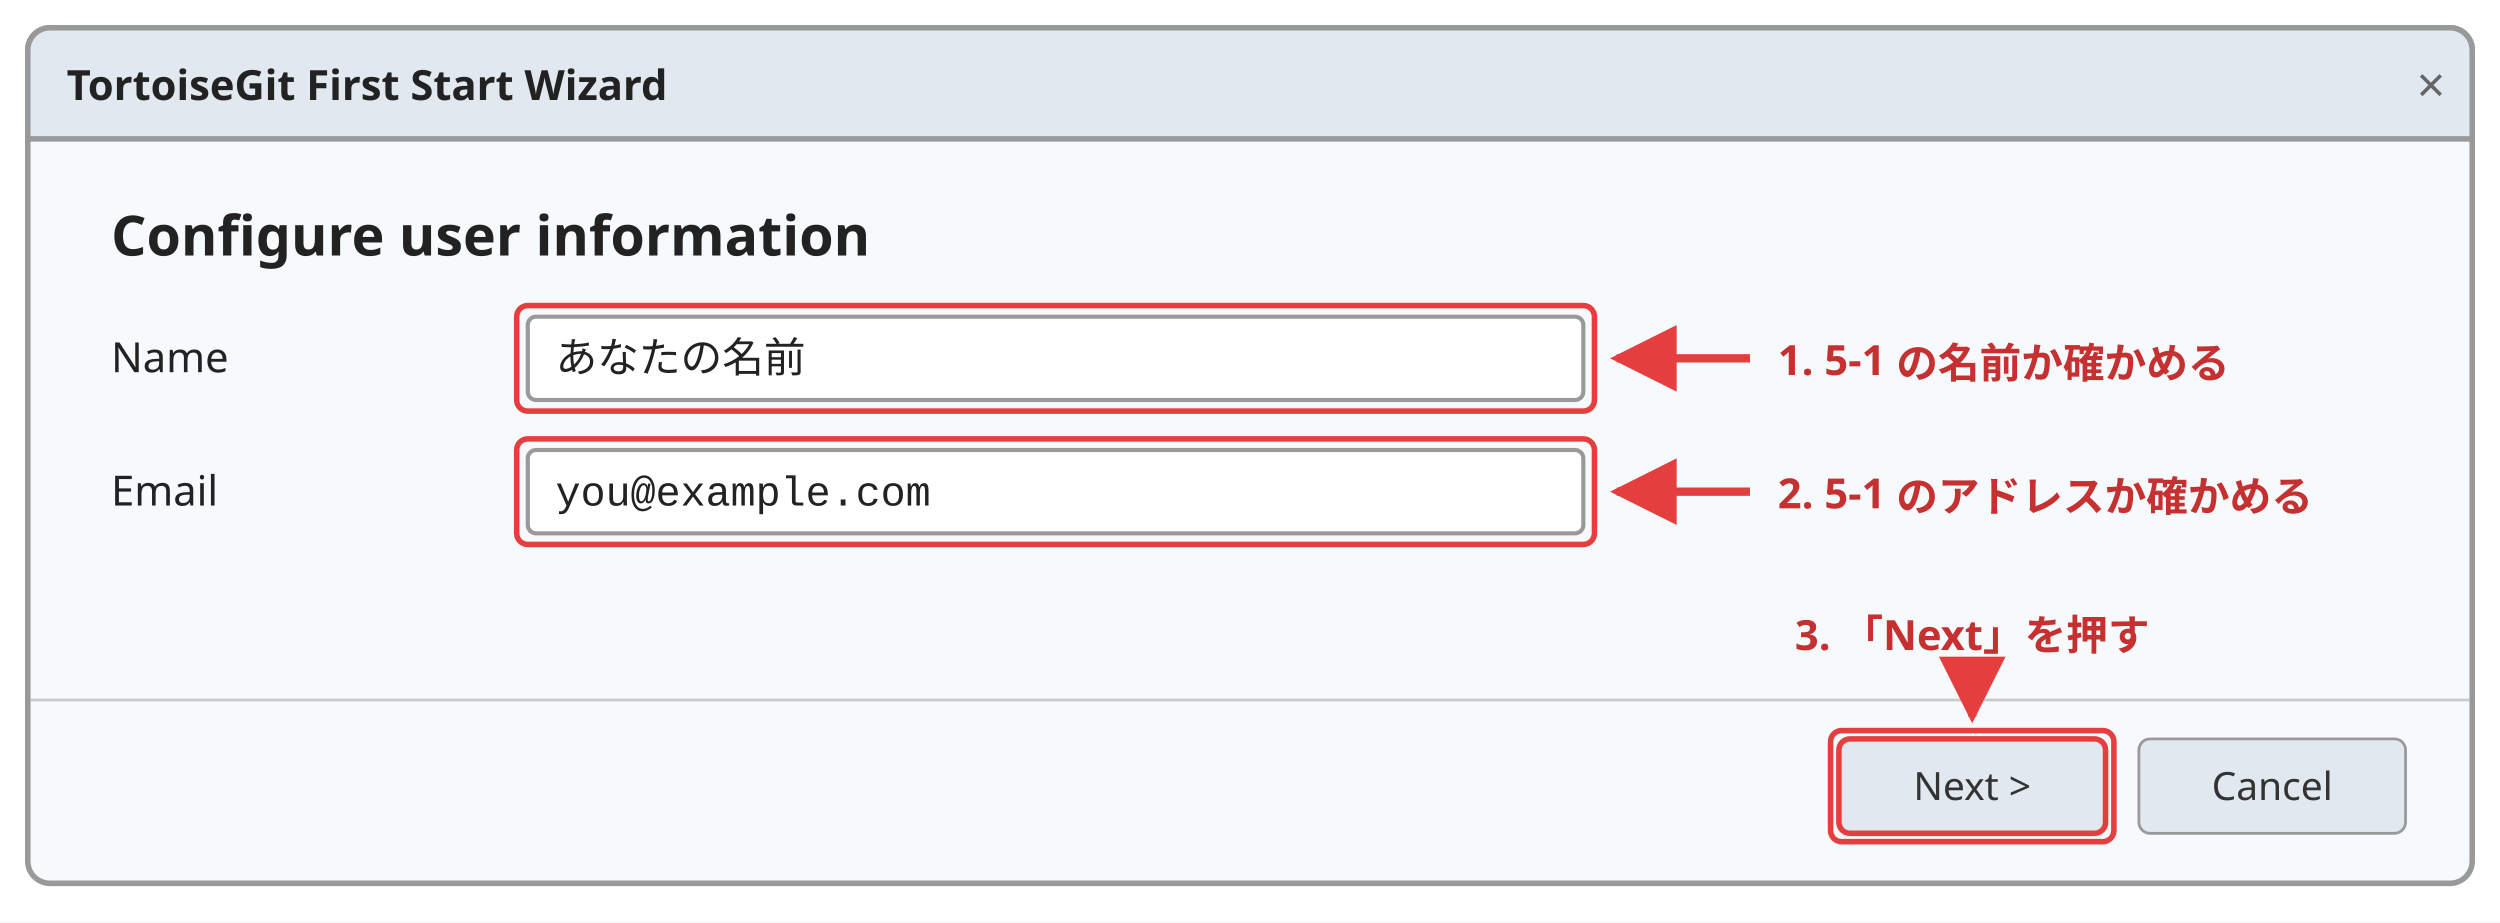
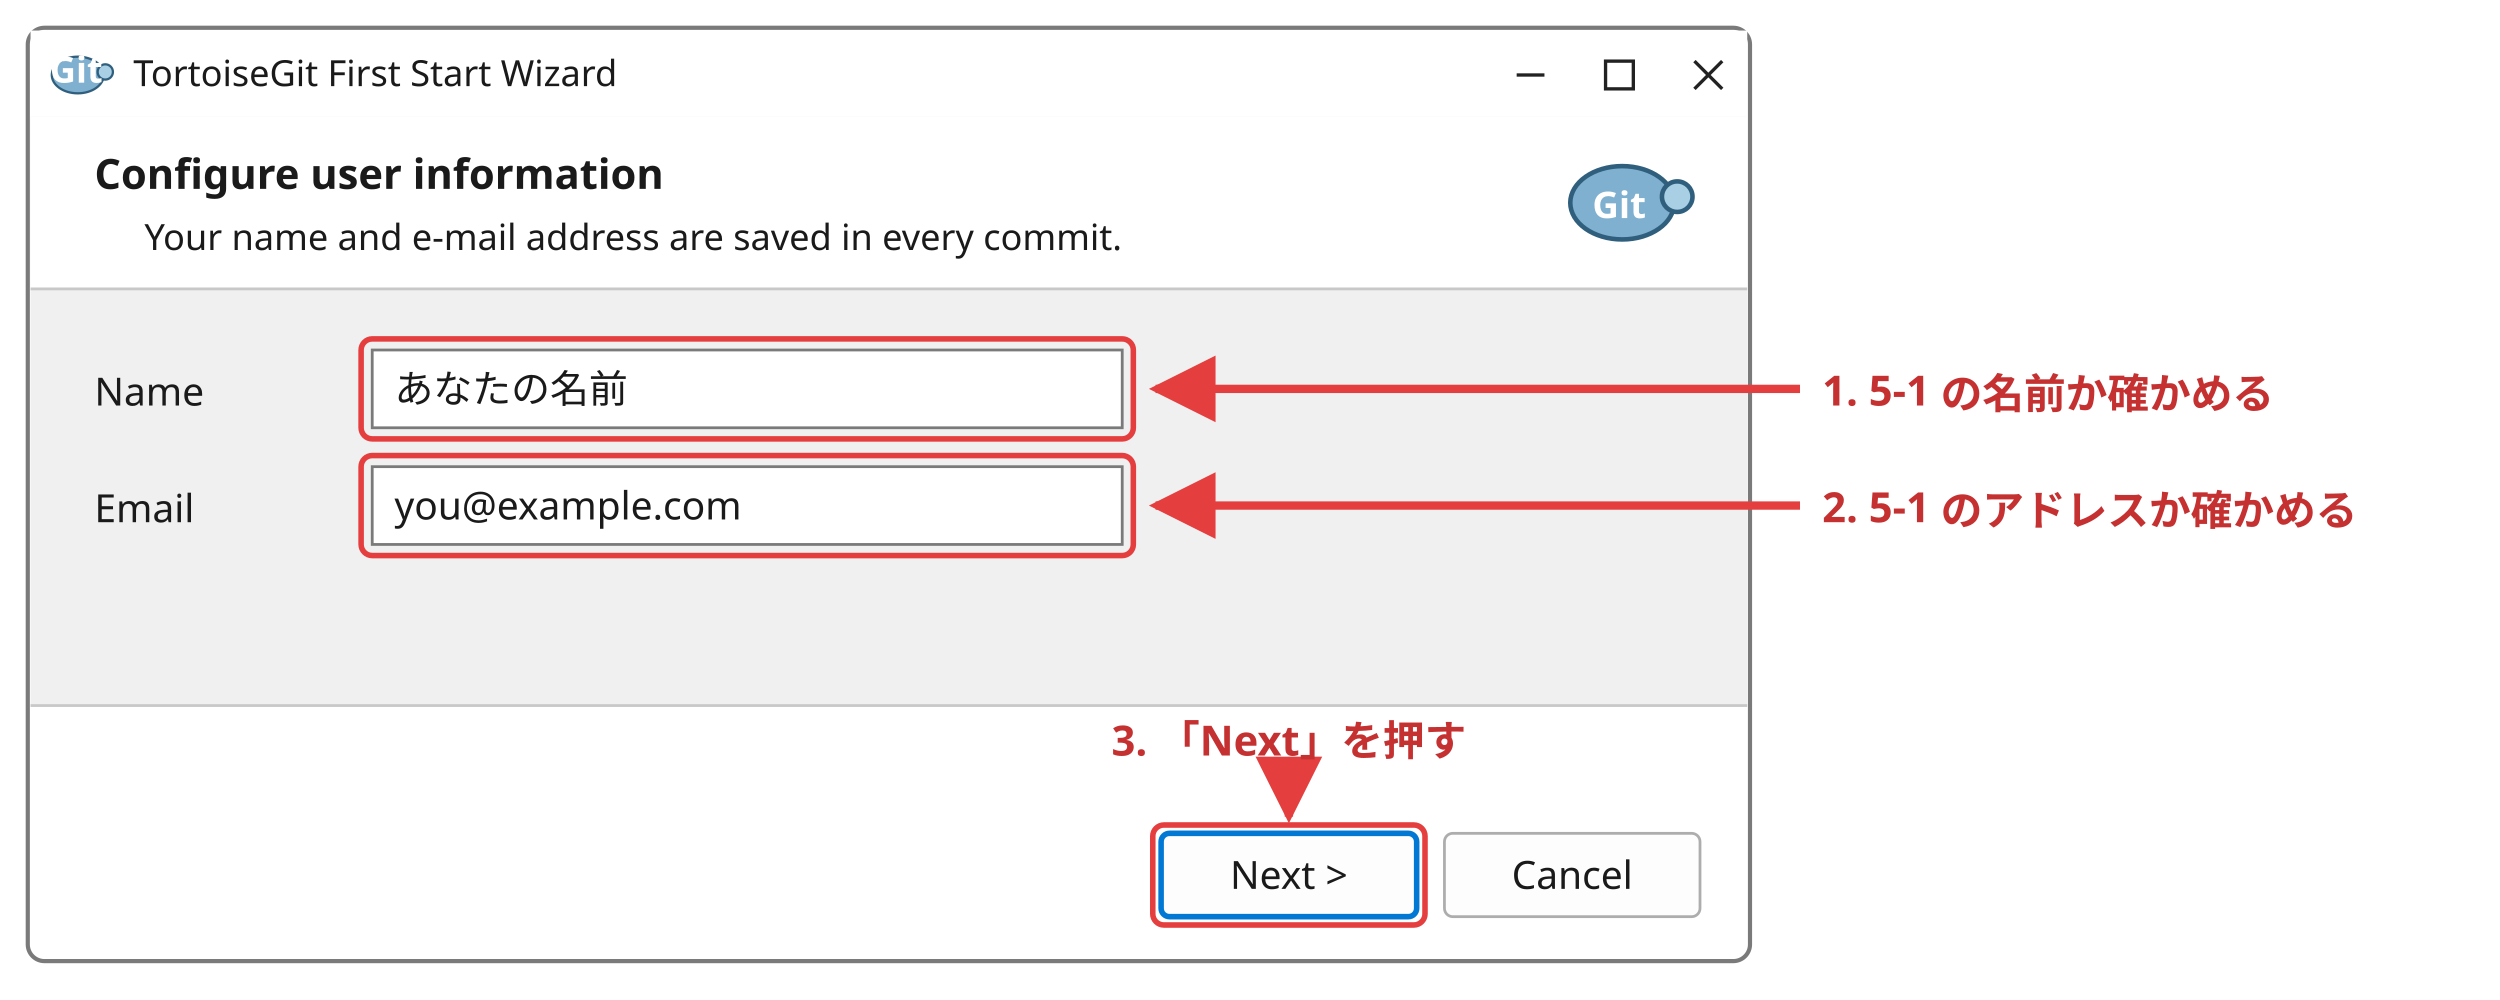
- <svg xmlns="http://www.w3.org/2000/svg" width="900" height="332" viewBox="0 0 900 332" font-family="Meiryo, 'Yu Gothic', sans-serif">
+ <svg xmlns="http://www.w3.org/2000/svg" width="900" height="360" viewBox="0 0 900 360" font-family="Meiryo, 'Yu Gothic', sans-serif">
  <defs>
    <marker id="r" viewBox="0 0 10 10" refX="9" refY="5" markerWidth="8" markerHeight="8" orient="auto">
      <path d="M0,0 L10,5 L0,10 z" fill="#e53e3e" />
    </marker>
  </defs>
-   <rect width="900" height="332" fill="#ffffff" />
-   <rect x="10" y="10" width="880" height="308" rx="8" fill="#f7fafc" stroke="#999" stroke-width="2" />
-   <path d="M10 18a8 8 0 0 1 8-8h864a8 8 0 0 1 8 8v32h-880z" fill="#e2e8f0" stroke="#999" stroke-width="2" />
-   <text x="24" y="36" font-size="15" font-weight="bold" fill="#222">TortoiseGit First Start Wizard</text>
-   <text x="870" y="37" font-size="18" fill="#666">×</text>
-   <text x="40" y="92" font-size="20" font-weight="bold" fill="#222">Configure user information</text>
-   <text x="40" y="134" font-size="15" fill="#222">Name</text>
-   <rect x="190" y="114" width="380" height="30" rx="3" fill="#fff" stroke="#999" stroke-width="1.5" />
-   <text x="200" y="134" font-size="15" fill="#222" font-family="Consolas, 'Courier New', monospace">あなたの名前</text>
-   <rect x="186" y="110" width="388" height="38" rx="4" fill="none" stroke="#e53e3e" stroke-width="2" />
-   <text x="40" y="182" font-size="15" fill="#222">Email</text>
-   <rect x="190" y="162" width="380" height="30" rx="3" fill="#fff" stroke="#999" stroke-width="1.5" />
-   <text x="200" y="182" font-size="15" fill="#222" font-family="Consolas, 'Courier New', monospace">you@example.com</text>
-   <rect x="186" y="158" width="388" height="38" rx="4" fill="none" stroke="#e53e3e" stroke-width="2" />
-   <line x1="11" y1="252" x2="889" y2="252" stroke="#999" stroke-opacity="0.5" />
-   <rect x="770" y="266" width="96" height="34" rx="4" fill="#e2e8f0" stroke="#999" stroke-width="1" />
-   <text x="818" y="288" font-size="14" fill="#333" text-anchor="middle">Cancel</text>
-   <rect x="662" y="266" width="96" height="34" rx="4" fill="#e2e8f0" stroke="#e53e3e" stroke-width="2" />
-   <text x="710" y="288" font-size="14" fill="#333" text-anchor="middle">Next &gt;</text>
-   <rect x="659" y="263" width="102" height="40" rx="4" fill="none" stroke="#e53e3e" stroke-width="2" />
-   <path d="M630,129 L582,129" stroke="#e53e3e" stroke-width="3" fill="none" marker-end="url(#r)" />
-   <text x="640" y="135" font-size="15" font-weight="bold" fill="#c53030">1. 5-1 の名前か確かめる</text>
-   <path d="M630,177 L582,177" stroke="#e53e3e" stroke-width="3" fill="none" marker-end="url(#r)" />
-   <text x="640" y="183" font-size="15" font-weight="bold" fill="#c53030">2. 5-1 のアドレスか確かめる</text>
-   <path d="M710,240 L710,258" stroke="#e53e3e" stroke-width="3" fill="none" marker-end="url(#r)" />
-   <text x="710" y="234" font-size="15" font-weight="bold" fill="#c53030" text-anchor="middle">3. 「Next」を押す</text>
+   <rect width="900" height="360" fill="#ffffff" />
+   <rect x="10" y="10" width="620" height="336" rx="6" fill="#fff" stroke="#7a7a7a" stroke-width="1.5" />
+   <rect x="11" y="11" width="618" height="31" fill="#fff" />
+   <ellipse cx="28" cy="27" rx="9.35" ry="6.6" fill="#7fb0cf" stroke="#2f5f7d" stroke-width="0.825" />
+   <circle cx="37.9" cy="25.9" r="2.75" fill="#a9cfe4" stroke="#2f5f7d" stroke-width="0.825" />
+   <text x="27.45" y="29.75" font-size="13" font-weight="bold" fill="#fff" text-anchor="middle" font-family="'Segoe UI', Tahoma, Meiryo, sans-serif">Git</text>
+   <text x="48" y="31" font-size="13" fill="#1a1a1a" font-family="'Segoe UI', Tahoma, Meiryo, sans-serif">TortoiseGit First Start Wizard</text>
+   <path d="M546 27h10M578 22h10v10h-10zM610 22l10 10M620 22l-10 10" stroke="#222" stroke-width="1.2" fill="none" />
+   <rect x="11" y="42" width="618" height="212" fill="#f0f0f0" />
+   <rect x="11" y="42" width="618" height="62" fill="#fff" />
+   <path d="M11 104h618" stroke="#c8c8c8" />
+   <text x="34" y="68" font-size="15" font-weight="bold" fill="#1a1a1a" font-family="'Segoe UI', Tahoma, Meiryo, sans-serif">Configure user information</text>
+   <text x="52" y="90" font-size="13" fill="#1a1a1a" font-family="'Segoe UI', Tahoma, Meiryo, sans-serif">Your name and e-mail address are saved in every commit.</text>
+   <ellipse cx="584" cy="73" rx="18.7" ry="13.2" fill="#7fb0cf" stroke="#2f5f7d" stroke-width="1.65" />
+   <circle cx="603.8" cy="70.8" r="5.5" fill="#a9cfe4" stroke="#2f5f7d" stroke-width="1.65" />
+   <text x="582.9" y="78.5" font-size="13.2" font-weight="bold" fill="#fff" text-anchor="middle" font-family="'Segoe UI', Tahoma, Meiryo, sans-serif">Git</text>
+   <path d="M11 254h618" stroke="#c8c8c8" />
+   <text x="34" y="146" font-size="14" fill="#1a1a1a" font-family="'Segoe UI', Tahoma, Meiryo, sans-serif">Name</text>
+   <rect x="134" y="126" width="270" height="28" fill="#fff" stroke="#7a7a7a" stroke-width="1" />
+   <text x="142" y="145" font-size="14" fill="#1a1a1a" font-family="'Segoe UI', Tahoma, Meiryo, sans-serif">あなたの名前</text>
+   <rect x="130" y="122" width="278" height="36" rx="4" fill="none" stroke="#e53e3e" stroke-width="2" />
+   <text x="34" y="188" font-size="14" fill="#1a1a1a" font-family="'Segoe UI', Tahoma, Meiryo, sans-serif">Email</text>
+   <rect x="134" y="168" width="270" height="28" fill="#fff" stroke="#7a7a7a" stroke-width="1" />
+   <text x="142" y="187" font-size="14" fill="#1a1a1a" font-family="'Segoe UI', Tahoma, Meiryo, sans-serif">you@example.com</text>
+   <rect x="130" y="164" width="278" height="36" rx="4" fill="none" stroke="#e53e3e" stroke-width="2" />
+   <rect x="520" y="300" width="92" height="30" rx="3" fill="#fdfdfd" stroke="#adadad" stroke-width="1" />
+   <text x="566" y="320" font-size="14" fill="#1a1a1a" text-anchor="middle" font-family="'Segoe UI', Tahoma, Meiryo, sans-serif">Cancel</text>
+   <rect x="418" y="300" width="92" height="30" rx="3" fill="#fdfdfd" stroke="#0078d4" stroke-width="2" />
+   <text x="464" y="320" font-size="14" fill="#1a1a1a" text-anchor="middle" font-family="'Segoe UI', Tahoma, Meiryo, sans-serif">Next &gt;</text>
+   <rect x="415" y="297" width="98" height="36" rx="4" fill="none" stroke="#e53e3e" stroke-width="2" />
+   <path d="M648,140 L416,140" stroke="#e53e3e" stroke-width="3" fill="none" marker-end="url(#r)" />
+   <text x="656" y="146" font-size="15" font-weight="bold" fill="#c53030">1. 5-1 の名前か確かめる</text>
+   <path d="M648,182 L416,182" stroke="#e53e3e" stroke-width="3" fill="none" marker-end="url(#r)" />
+   <text x="656" y="188" font-size="15" font-weight="bold" fill="#c53030">2. 5-1 のアドレスか確かめる</text>
+   <path d="M464,278 L464,294" stroke="#e53e3e" stroke-width="3" fill="none" marker-end="url(#r)" />
+   <text x="464" y="272" font-size="15" font-weight="bold" fill="#c53030" text-anchor="middle">3. 「Next」を押す</text>
</svg>
